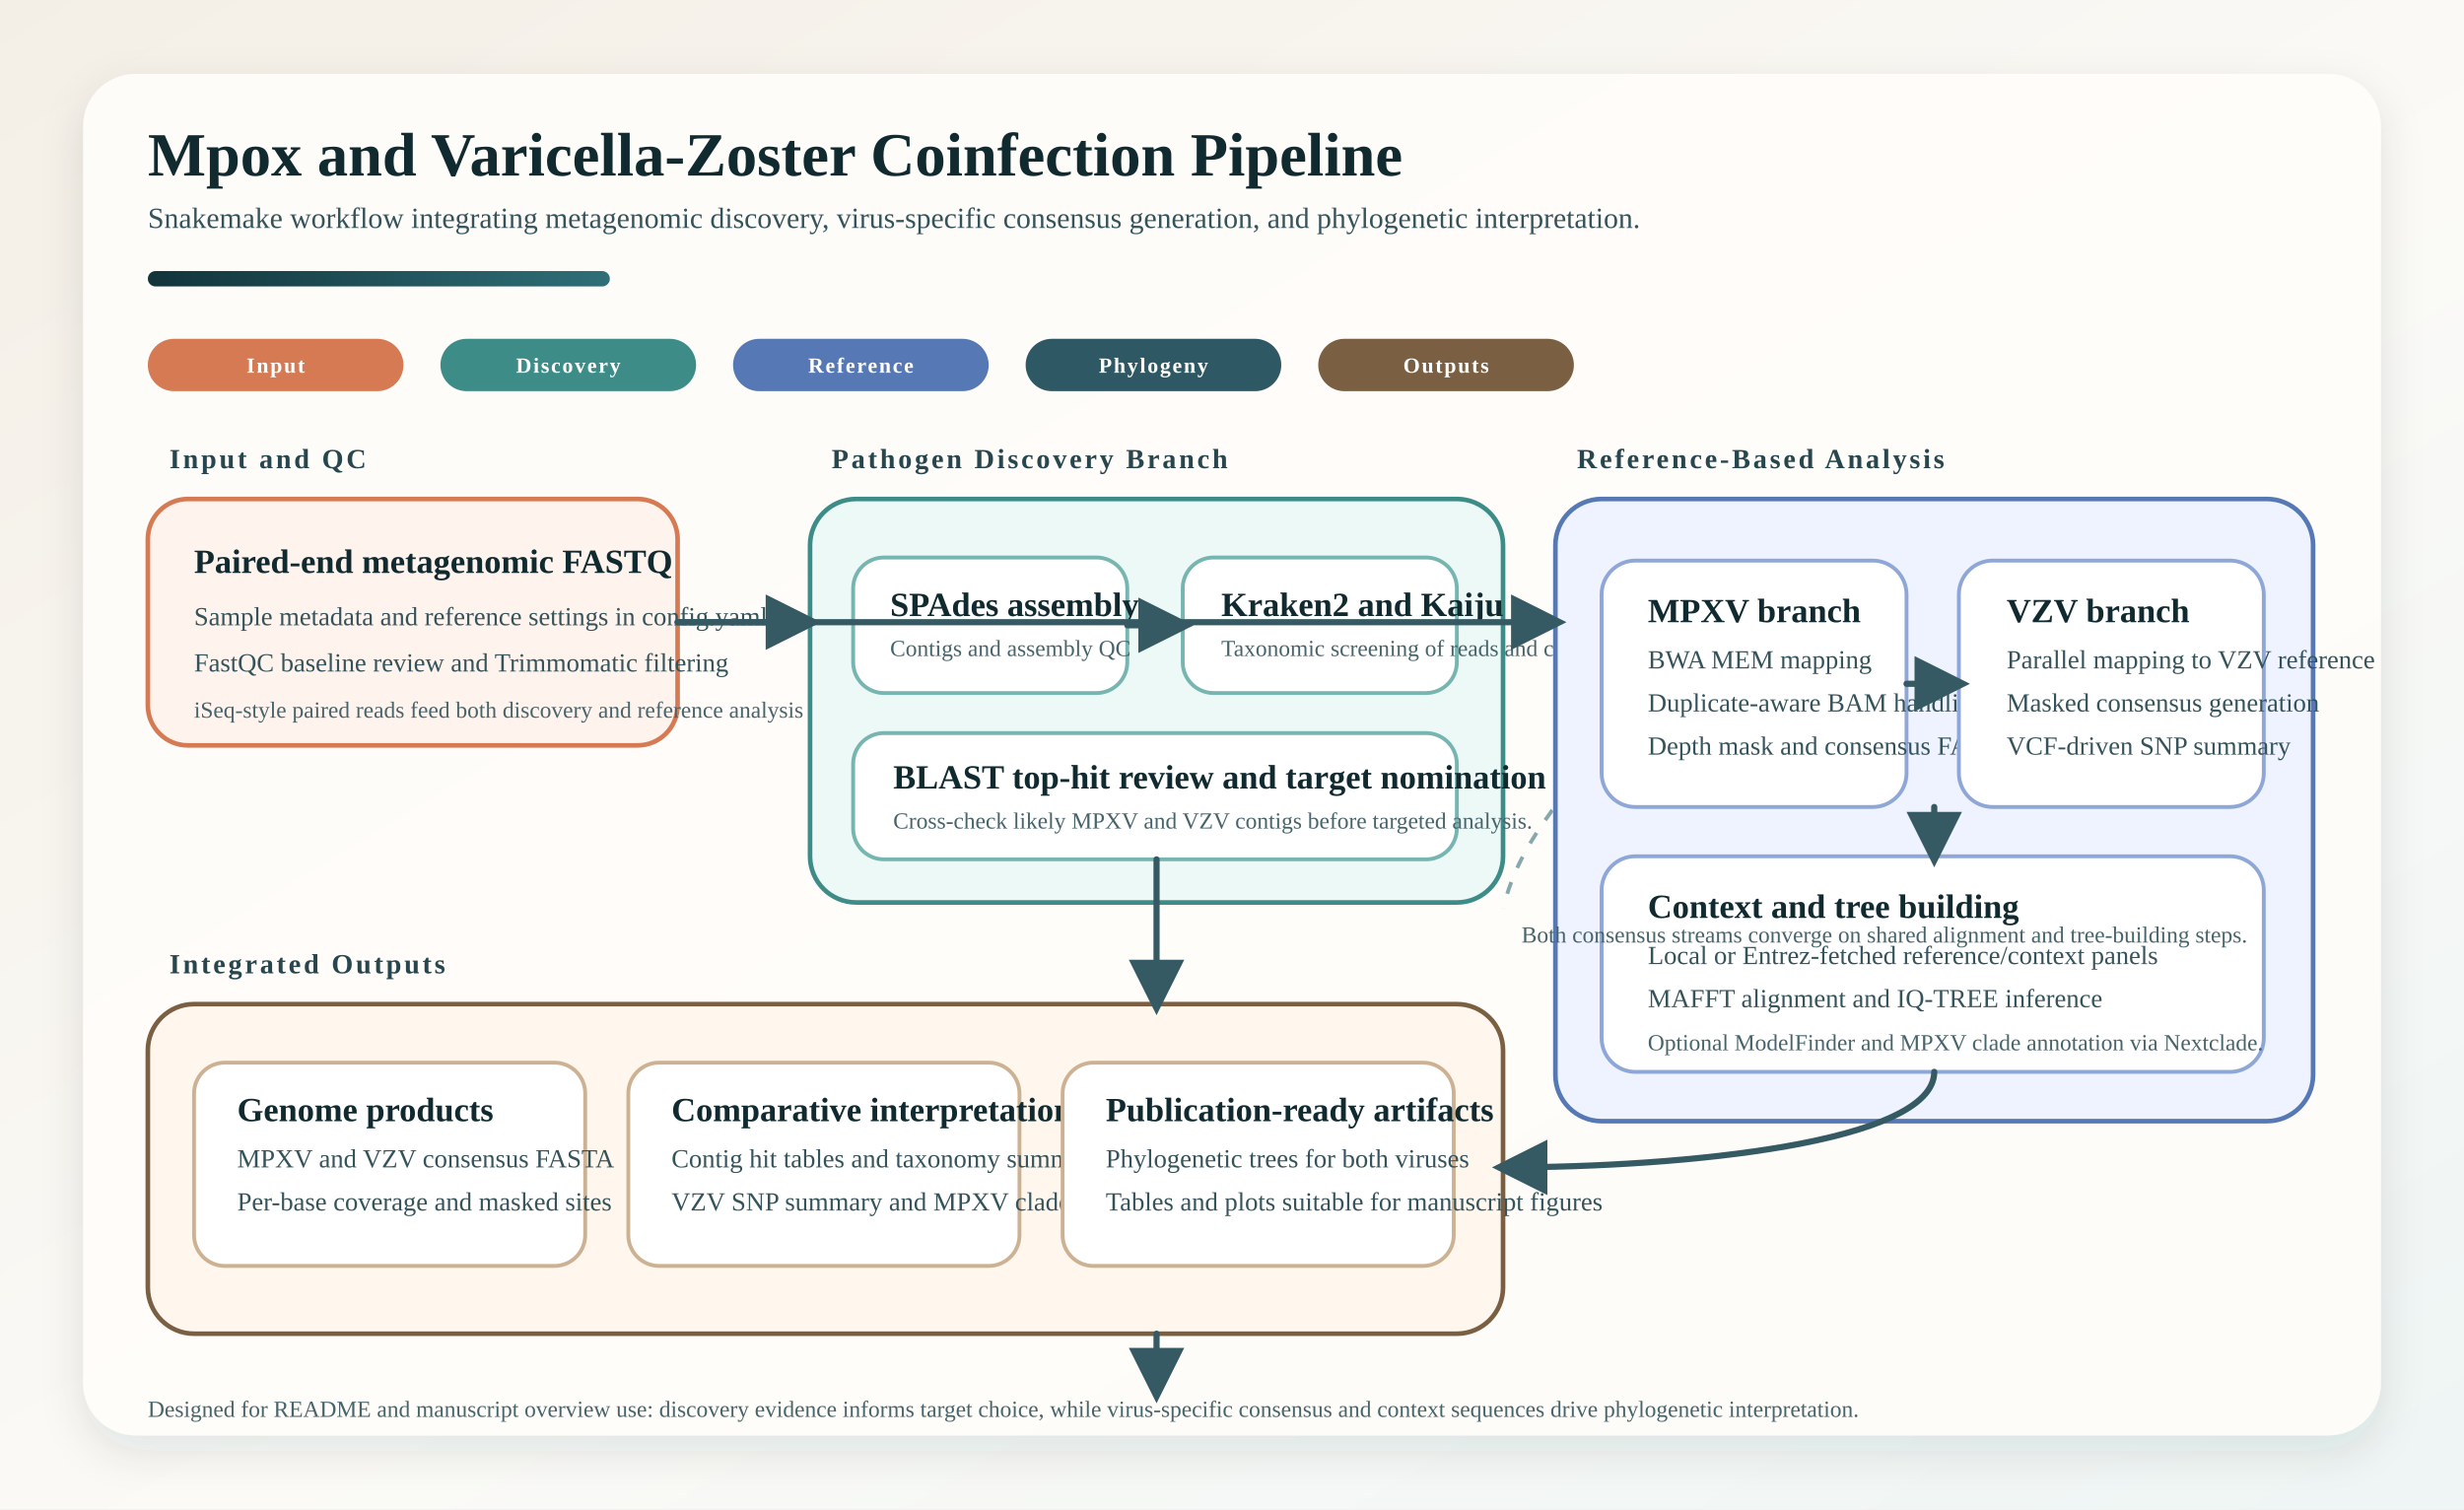
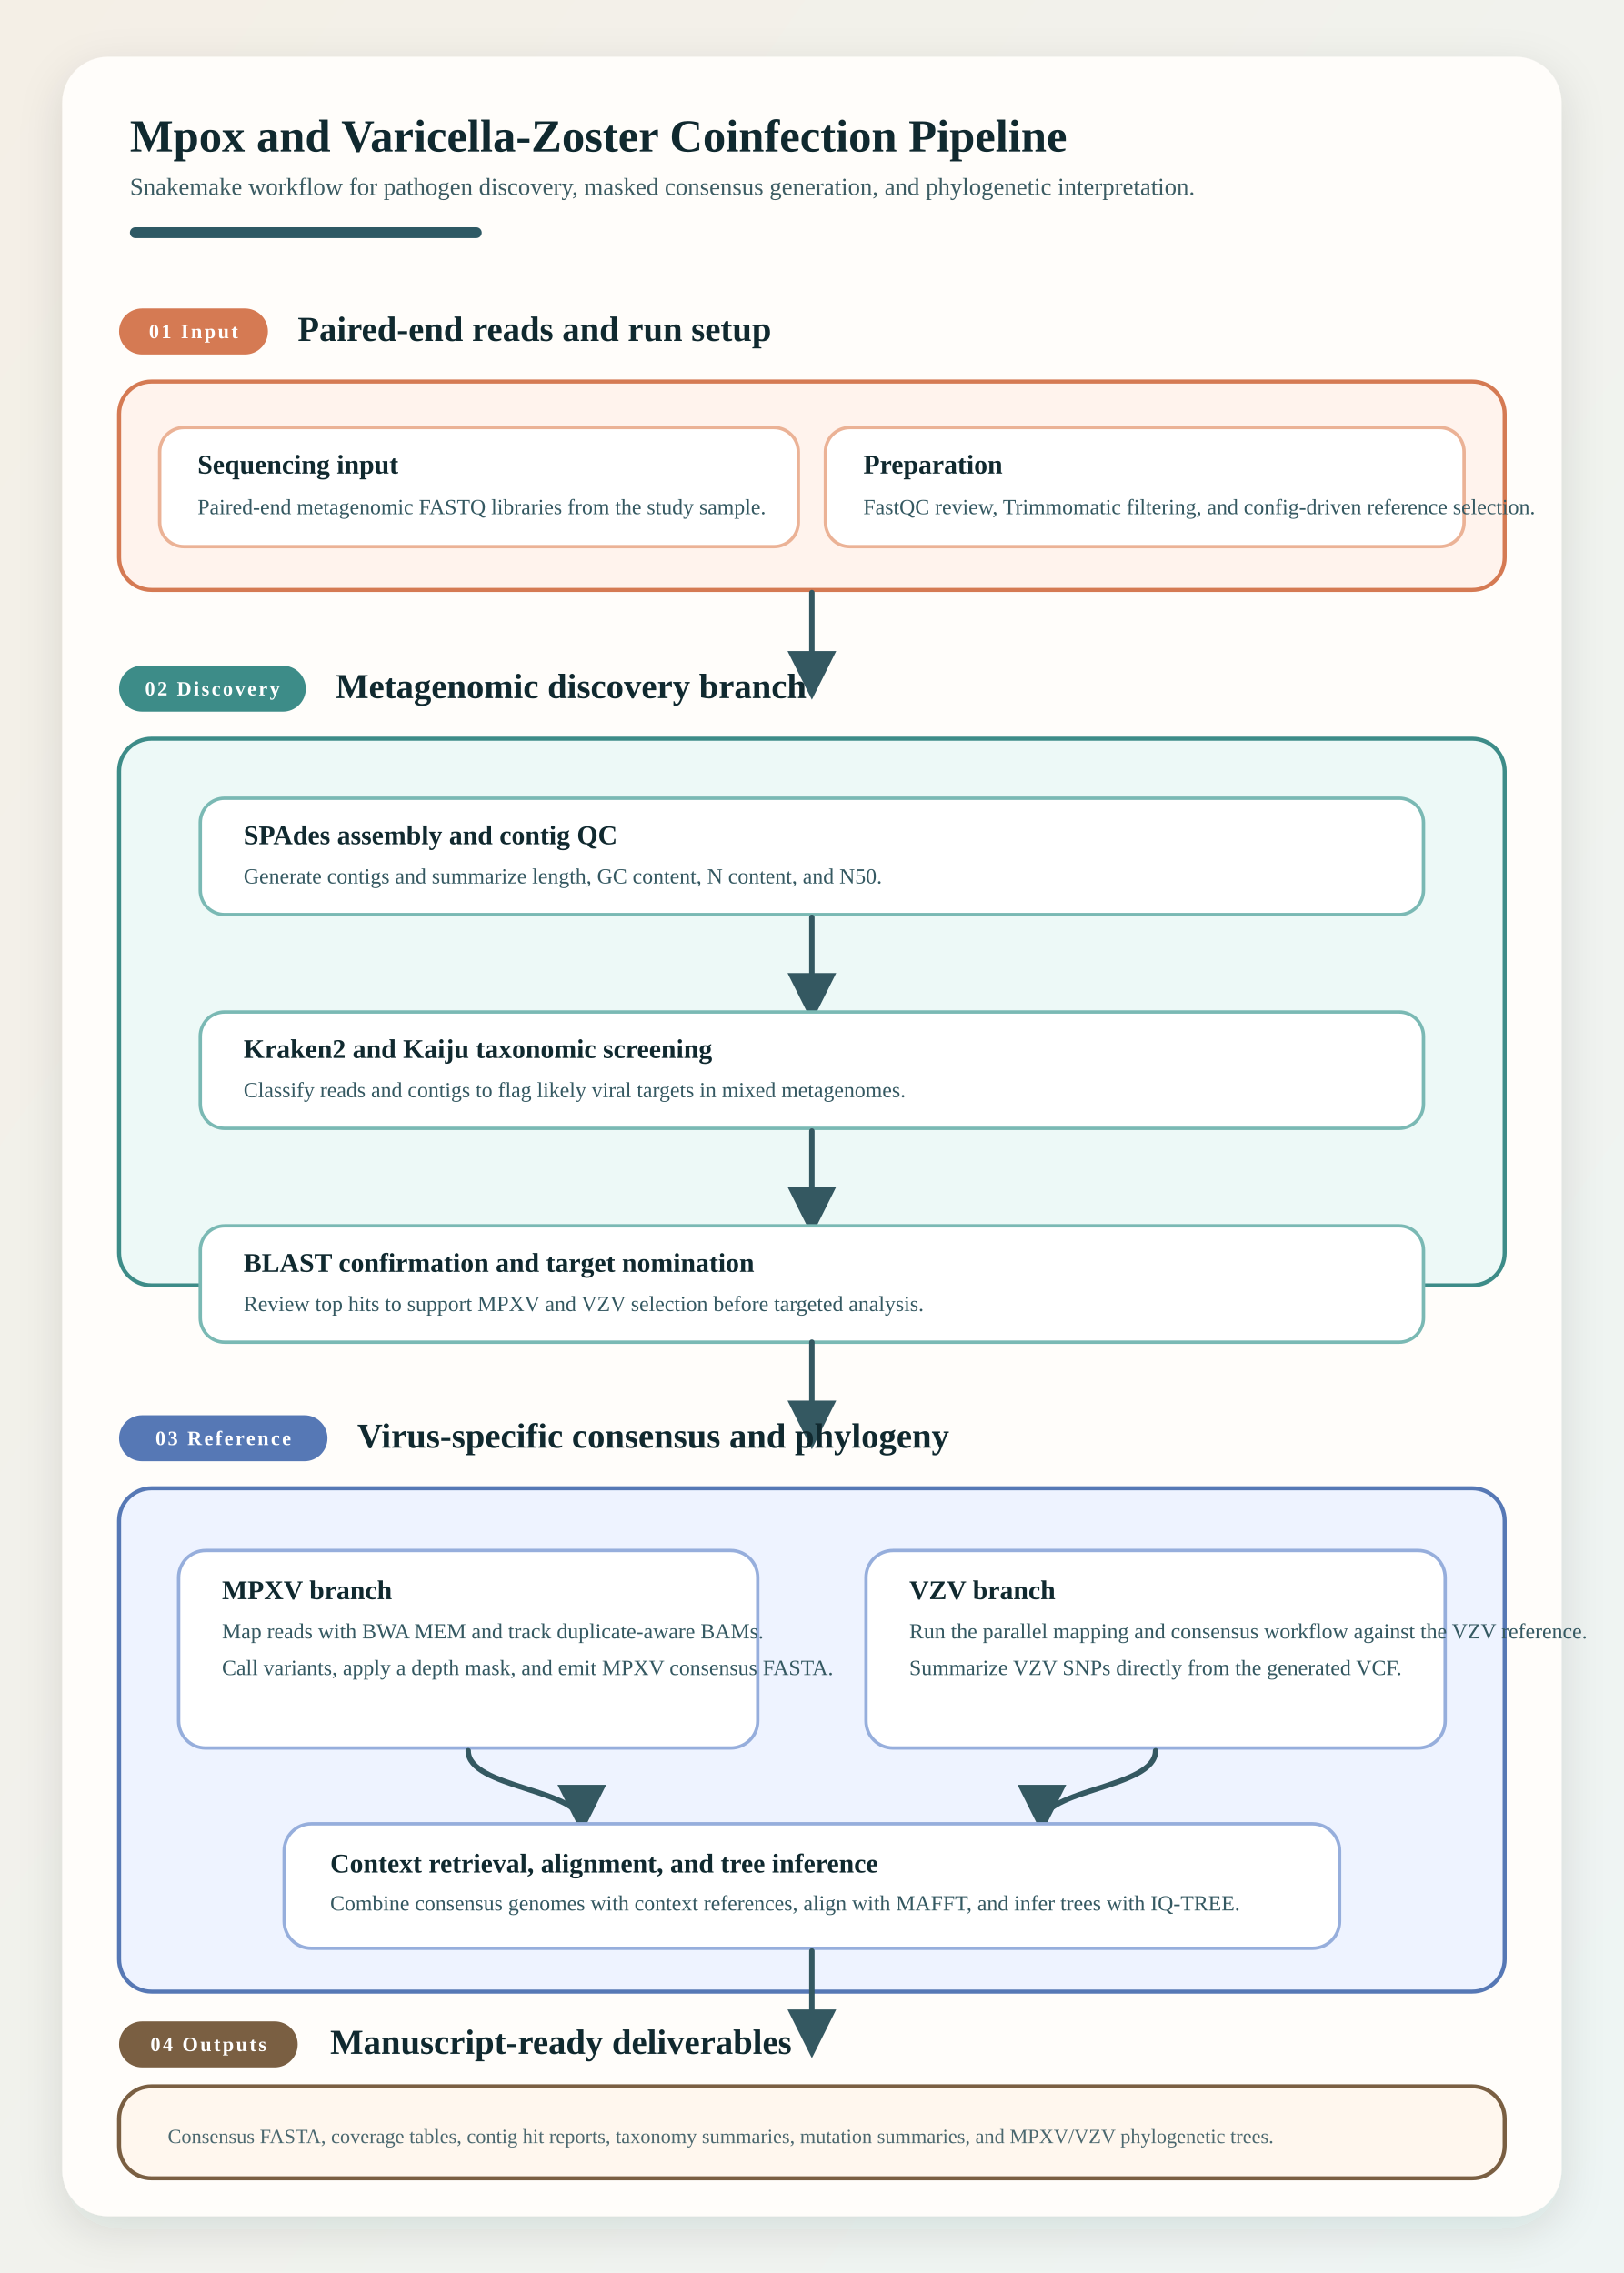
- <svg xmlns="http://www.w3.org/2000/svg" width="1600" height="980" viewBox="0 0 1600 980" role="img" aria-labelledby="title desc">
+ <svg xmlns="http://www.w3.org/2000/svg" width="1200" height="1680" viewBox="0 0 1200 1680" role="img" aria-labelledby="title desc">
  <defs>
    <linearGradient id="bg" x1="0" y1="0" x2="1" y2="1">
      <stop offset="0%" stop-color="#f4efe6" />
-       <stop offset="55%" stop-color="#fbfaf7" />
      <stop offset="100%" stop-color="#eef5f4" />
    </linearGradient>
-     <linearGradient id="headline" x1="0" y1="0" x2="1" y2="0">
-       <stop offset="0%" stop-color="#12343b" />
-       <stop offset="100%" stop-color="#2f6f78" />
-     </linearGradient>
    <filter id="shadow" x="-10%" y="-10%" width="120%" height="120%">
-       <feDropShadow dx="0" dy="10" stdDeviation="14" flood-color="#16343a" flood-opacity="0.12" />
+       <feDropShadow dx="0" dy="10" stdDeviation="16" flood-color="#19363c" flood-opacity="0.12" />
    </filter>
-     <marker id="arrow" viewBox="0 0 10 10" refX="8" refY="5" markerWidth="9" markerHeight="9" orient="auto-start-reverse">
-       <path d="M 0 0 L 10 5 L 0 10 z" fill="#365a63" />
+     <marker id="arrow" viewBox="0 0 10 10" refX="8" refY="5" markerWidth="9" markerHeight="9" orient="auto">
+       <path d="M 0 0 L 10 5 L 0 10 z" fill="#345861" />
    </marker>
    <style>
-       .title { font: 700 40px Georgia, 'Times New Roman', serif; fill: #102a30; }
-       .subtitle { font: 400 19px Georgia, 'Times New Roman', serif; fill: #35535a; }
-       .section { font: 700 18px Georgia, 'Times New Roman', serif; letter-spacing: 1.8px; text-transform: uppercase; fill: #27464d; }
-       .box-title { font: 700 22px Georgia, 'Times New Roman', serif; fill: #102a30; }
-       .box-body { font: 400 17px Georgia, 'Times New Roman', serif; fill: #35535a; }
-       .small { font: 400 15px Georgia, 'Times New Roman', serif; fill: #47646b; }
-       .pill { font: 700 14px Georgia, 'Times New Roman', serif; letter-spacing: 1.1px; text-transform: uppercase; fill: #ffffff; }
-       .arrow { stroke: #365a63; stroke-width: 4; fill: none; marker-end: url(#arrow); stroke-linecap: round; stroke-linejoin: round; }
-       .guide { stroke: #86a8ad; stroke-width: 2.5; fill: none; stroke-dasharray: 8 10; }
+       .title { font: 700 34px Georgia, 'Times New Roman', serif; fill: #10292f; }
+       .subtitle { font: 400 18px Georgia, 'Times New Roman', serif; fill: #3c5c63; }
+       .section-label { font: 700 15px Georgia, 'Times New Roman', serif; letter-spacing: 1.6px; text-transform: uppercase; fill: #ffffff; }
+       .section-title { font: 700 26px Georgia, 'Times New Roman', serif; fill: #10292f; }
+       .box-title { font: 700 20px Georgia, 'Times New Roman', serif; fill: #10292f; }
+       .box-text { font: 400 16px Georgia, 'Times New Roman', serif; fill: #345861; }
+       .small { font: 400 15px Georgia, 'Times New Roman', serif; fill: #4b686f; }
+       .arrow { stroke: #345861; stroke-width: 4; fill: none; marker-end: url(#arrow); stroke-linecap: round; }
    </style>
  </defs>
-   <rect width="1600" height="980" fill="url(#bg)" />
-   <rect x="54" y="48" width="1492" height="884" rx="34" fill="#fffdfa" opacity="0.92" filter="url(#shadow)" />
-   <text x="96" y="114" class="title">Mpox and Varicella-Zoster Coinfection Pipeline</text>
-   <text x="96" y="148" class="subtitle">Snakemake workflow integrating metagenomic discovery, virus-specific consensus generation, and phylogenetic interpretation.</text>
-   <rect x="96" y="176" width="300" height="10" rx="5" fill="url(#headline)" />
-   <rect x="96" y="220" width="166" height="34" rx="17" fill="#d57a53" />
-   <text x="179" y="242" text-anchor="middle" class="pill">Input</text>
-   <rect x="286" y="220" width="166" height="34" rx="17" fill="#3d8c88" />
-   <text x="369" y="242" text-anchor="middle" class="pill">Discovery</text>
-   <rect x="476" y="220" width="166" height="34" rx="17" fill="#5678b5" />
-   <text x="559" y="242" text-anchor="middle" class="pill">Reference</text>
-   <rect x="666" y="220" width="166" height="34" rx="17" fill="#2e5964" />
-   <text x="749" y="242" text-anchor="middle" class="pill">Phylogeny</text>
-   <rect x="856" y="220" width="166" height="34" rx="17" fill="#7a5f42" />
-   <text x="939" y="242" text-anchor="middle" class="pill">Outputs</text>
-   <text x="110" y="304" class="section">Input and QC</text>
-   <rect x="96" y="324" width="344" height="160" rx="26" fill="#fff3ed" stroke="#d57a53" stroke-width="3" />
-   <text x="126" y="372" class="box-title">Paired-end metagenomic FASTQ</text>
-   <text x="126" y="406" class="box-body">Sample metadata and reference settings in config.yaml</text>
-   <text x="126" y="436" class="box-body">FastQC baseline review and Trimmomatic filtering</text>
-   <text x="126" y="466" class="small">iSeq-style paired reads feed both discovery and reference analysis branches.</text>
-   <text x="540" y="304" class="section">Pathogen Discovery Branch</text>
-   <rect x="526" y="324" width="450" height="262" rx="30" fill="#edf9f7" stroke="#3d8c88" stroke-width="3" />
-   <rect x="554" y="362" width="178" height="88" rx="20" fill="#ffffff" stroke="#77b5b0" stroke-width="2.5" />
-   <text x="578" y="400" class="box-title">SPAdes assembly</text>
-   <text x="578" y="426" class="small">Contigs and assembly QC</text>
-   <rect x="768" y="362" width="178" height="88" rx="20" fill="#ffffff" stroke="#77b5b0" stroke-width="2.5" />
-   <text x="793" y="400" class="box-title">Kraken2 and Kaiju</text>
-   <text x="793" y="426" class="small">Taxonomic screening of reads and contigs</text>
-   <rect x="554" y="476" width="392" height="82" rx="20" fill="#ffffff" stroke="#77b5b0" stroke-width="2.5" />
-   <text x="580" y="512" class="box-title">BLAST top-hit review and target nomination</text>
-   <text x="580" y="538" class="small">Cross-check likely MPXV and VZV contigs before targeted analysis.</text>
-   <text x="1024" y="304" class="section">Reference-Based Analysis</text>
-   <rect x="1010" y="324" width="492" height="404" rx="30" fill="#eef3ff" stroke="#5678b5" stroke-width="3" />
-   <rect x="1040" y="364" width="198" height="160" rx="22" fill="#ffffff" stroke="#8ea7d7" stroke-width="2.5" />
-   <text x="1070" y="404" class="box-title">MPXV branch</text>
-   <text x="1070" y="434" class="box-body">BWA MEM mapping</text>
-   <text x="1070" y="462" class="box-body">Duplicate-aware BAM handling</text>
-   <text x="1070" y="490" class="box-body">Depth mask and consensus FASTA</text>
-   <rect x="1272" y="364" width="198" height="160" rx="22" fill="#ffffff" stroke="#8ea7d7" stroke-width="2.5" />
-   <text x="1303" y="404" class="box-title">VZV branch</text>
-   <text x="1303" y="434" class="box-body">Parallel mapping to VZV reference</text>
-   <text x="1303" y="462" class="box-body">Masked consensus generation</text>
-   <text x="1303" y="490" class="box-body">VCF-driven SNP summary</text>
-   <rect x="1040" y="556" width="430" height="140" rx="22" fill="#ffffff" stroke="#8ea7d7" stroke-width="2.5" />
-   <text x="1070" y="596" class="box-title">Context and tree building</text>
-   <text x="1070" y="626" class="box-body">Local or Entrez-fetched reference/context panels</text>
-   <text x="1070" y="654" class="box-body">MAFFT alignment and IQ-TREE inference</text>
-   <text x="1070" y="682" class="small">Optional ModelFinder and MPXV clade annotation via Nextclade.</text>
-   <text x="110" y="632" class="section">Integrated Outputs</text>
-   <rect x="96" y="652" width="880" height="214" rx="30" fill="#fff7ee" stroke="#7a5f42" stroke-width="3" />
-   <rect x="126" y="690" width="254" height="132" rx="20" fill="#ffffff" stroke="#ccb293" stroke-width="2.5" />
-   <text x="154" y="728" class="box-title">Genome products</text>
-   <text x="154" y="758" class="box-body">MPXV and VZV consensus FASTA</text>
-   <text x="154" y="786" class="box-body">Per-base coverage and masked sites</text>
-   <rect x="408" y="690" width="254" height="132" rx="20" fill="#ffffff" stroke="#ccb293" stroke-width="2.5" />
-   <text x="436" y="728" class="box-title">Comparative interpretation</text>
-   <text x="436" y="758" class="box-body">Contig hit tables and taxonomy summaries</text>
-   <text x="436" y="786" class="box-body">VZV SNP summary and MPXV clade context</text>
-   <rect x="690" y="690" width="254" height="132" rx="20" fill="#ffffff" stroke="#ccb293" stroke-width="2.5" />
-   <text x="718" y="728" class="box-title">Publication-ready artifacts</text>
-   <text x="718" y="758" class="box-body">Phylogenetic trees for both viruses</text>
-   <text x="718" y="786" class="box-body">Tables and plots suitable for manuscript figures</text>
-   <path class="arrow" d="M 440 404 C 484 404, 484 404, 526 404" />
-   <path class="arrow" d="M 440 404 C 706 404, 858 404, 1010 404" />
-   <path class="arrow" d="M 732 406 C 748 406, 752 406, 768 406" />
-   <path class="arrow" d="M 751 558 C 751 590, 751 612, 751 652" />
-   <path class="arrow" d="M 1238 444 C 1254 444, 1256 444, 1272 444" />
-   <path class="arrow" d="M 1256 524 C 1256 540, 1256 540, 1256 556" />
-   <path class="arrow" d="M 1256 696 C 1256 742, 1094 758, 976 758" />
-   <path class="arrow" d="M 751 866 C 751 886, 751 886, 751 904" />
-   <path class="guide" d="M 1008 526 C 992 548, 982 566, 976 590" />
-   <text x="988" y="612" class="small">Both consensus streams converge on shared alignment and tree-building steps.</text>
-   <text x="96" y="920" class="small">Designed for README and manuscript overview use: discovery evidence informs target choice, while virus-specific consensus and context sequences drive phylogenetic interpretation.</text>
+   <rect width="1200" height="1680" fill="url(#bg)" />
+   <rect x="46" y="42" width="1108" height="1596" rx="34" fill="#fffdfa" filter="url(#shadow)" />
+   <text x="96" y="112" class="title">Mpox and Varicella-Zoster Coinfection Pipeline</text>
+   <text x="96" y="144" class="subtitle">Snakemake workflow for pathogen discovery, masked consensus generation, and phylogenetic interpretation.</text>
+   <rect x="96" y="168" width="260" height="8" rx="4" fill="#2e5964" />
+   <rect x="88" y="228" width="110" height="34" rx="17" fill="#d57a53" />
+   <text x="143" y="250" text-anchor="middle" class="section-label">01 Input</text>
+   <text x="220" y="252" class="section-title">Paired-end reads and run setup</text>
+   <rect x="88" y="282" width="1024" height="154" rx="24" fill="#fff3ed" stroke="#d57a53" stroke-width="3" />
+   <rect x="118" y="316" width="472" height="88" rx="18" fill="#ffffff" stroke="#ebb296" stroke-width="2.5" />
+   <text x="146" y="350" class="box-title">Sequencing input</text>
+   <text x="146" y="380" class="box-text">Paired-end metagenomic FASTQ libraries from the study sample.</text>
+   <rect x="610" y="316" width="472" height="88" rx="18" fill="#ffffff" stroke="#ebb296" stroke-width="2.5" />
+   <text x="638" y="350" class="box-title">Preparation</text>
+   <text x="638" y="380" class="box-text">FastQC review, Trimmomatic filtering, and config-driven reference selection.</text>
+   <path class="arrow" d="M 600 438 C 600 466, 600 478, 600 510" />
+   <rect x="88" y="492" width="138" height="34" rx="17" fill="#3d8c88" />
+   <text x="157" y="514" text-anchor="middle" class="section-label">02 Discovery</text>
+   <text x="248" y="516" class="section-title">Metagenomic discovery branch</text>
+   <rect x="88" y="546" width="1024" height="404" rx="24" fill="#edf9f7" stroke="#3d8c88" stroke-width="3" />
+   <rect x="148" y="590" width="904" height="86" rx="18" fill="#ffffff" stroke="#7ab9b4" stroke-width="2.5" />
+   <text x="180" y="624" class="box-title">SPAdes assembly and contig QC</text>
+   <text x="180" y="653" class="box-text">Generate contigs and summarize length, GC content, N content, and N50.</text>
+   <path class="arrow" d="M 600 678 C 600 708, 600 720, 600 748" />
+   <rect x="148" y="748" width="904" height="86" rx="18" fill="#ffffff" stroke="#7ab9b4" stroke-width="2.5" />
+   <text x="180" y="782" class="box-title">Kraken2 and Kaiju taxonomic screening</text>
+   <text x="180" y="811" class="box-text">Classify reads and contigs to flag likely viral targets in mixed metagenomes.</text>
+   <path class="arrow" d="M 600 836 C 600 866, 600 878, 600 906" />
+   <rect x="148" y="906" width="904" height="86" rx="18" fill="#ffffff" stroke="#7ab9b4" stroke-width="2.5" />
+   <text x="180" y="940" class="box-title">BLAST confirmation and target nomination</text>
+   <text x="180" y="969" class="box-text">Review top hits to support MPXV and VZV selection before targeted analysis.</text>
+   <path class="arrow" d="M 600 992 C 600 1020, 600 1032, 600 1064" />
+   <rect x="88" y="1046" width="154" height="34" rx="17" fill="#5678b5" />
+   <text x="165" y="1068" text-anchor="middle" class="section-label">03 Reference</text>
+   <text x="264" y="1070" class="section-title">Virus-specific consensus and phylogeny</text>
+   <rect x="88" y="1100" width="1024" height="372" rx="24" fill="#eef3ff" stroke="#5678b5" stroke-width="3" />
+   <rect x="132" y="1146" width="428" height="146" rx="20" fill="#ffffff" stroke="#96aedc" stroke-width="2.5" />
+   <text x="164" y="1182" class="box-title">MPXV branch</text>
+   <text x="164" y="1211" class="box-text">Map reads with BWA MEM and track duplicate-aware BAMs.</text>
+   <text x="164" y="1238" class="box-text">Call variants, apply a depth mask, and emit MPXV consensus FASTA.</text>
+   <rect x="640" y="1146" width="428" height="146" rx="20" fill="#ffffff" stroke="#96aedc" stroke-width="2.5" />
+   <text x="672" y="1182" class="box-title">VZV branch</text>
+   <text x="672" y="1211" class="box-text">Run the parallel mapping and consensus workflow against the VZV reference.</text>
+   <text x="672" y="1238" class="box-text">Summarize VZV SNPs directly from the generated VCF.</text>
+   <path class="arrow" d="M 346 1294 C 346 1322, 430 1322, 430 1348" />
+   <path class="arrow" d="M 854 1294 C 854 1322, 770 1322, 770 1348" />
+   <rect x="210" y="1348" width="780" height="92" rx="20" fill="#ffffff" stroke="#96aedc" stroke-width="2.5" />
+   <text x="244" y="1384" class="box-title">Context retrieval, alignment, and tree inference</text>
+   <text x="244" y="1412" class="box-text">Combine consensus genomes with context references, align with MAFFT, and infer trees with IQ-TREE.</text>
+   <path class="arrow" d="M 600 1442 C 600 1470, 600 1482, 600 1514" />
+   <rect x="88" y="1494" width="132" height="34" rx="17" fill="#7a5f42" />
+   <text x="154" y="1516" text-anchor="middle" class="section-label">04 Outputs</text>
+   <text x="244" y="1518" class="section-title">Manuscript-ready deliverables</text>
+   <rect x="88" y="1542" width="1024" height="68" rx="24" fill="#fff7ee" stroke="#7a5f42" stroke-width="3" />
+   <text x="124" y="1584" class="small">Consensus FASTA, coverage tables, contig hit reports, taxonomy summaries, mutation summaries, and MPXV/VZV phylogenetic trees.</text>
</svg>
